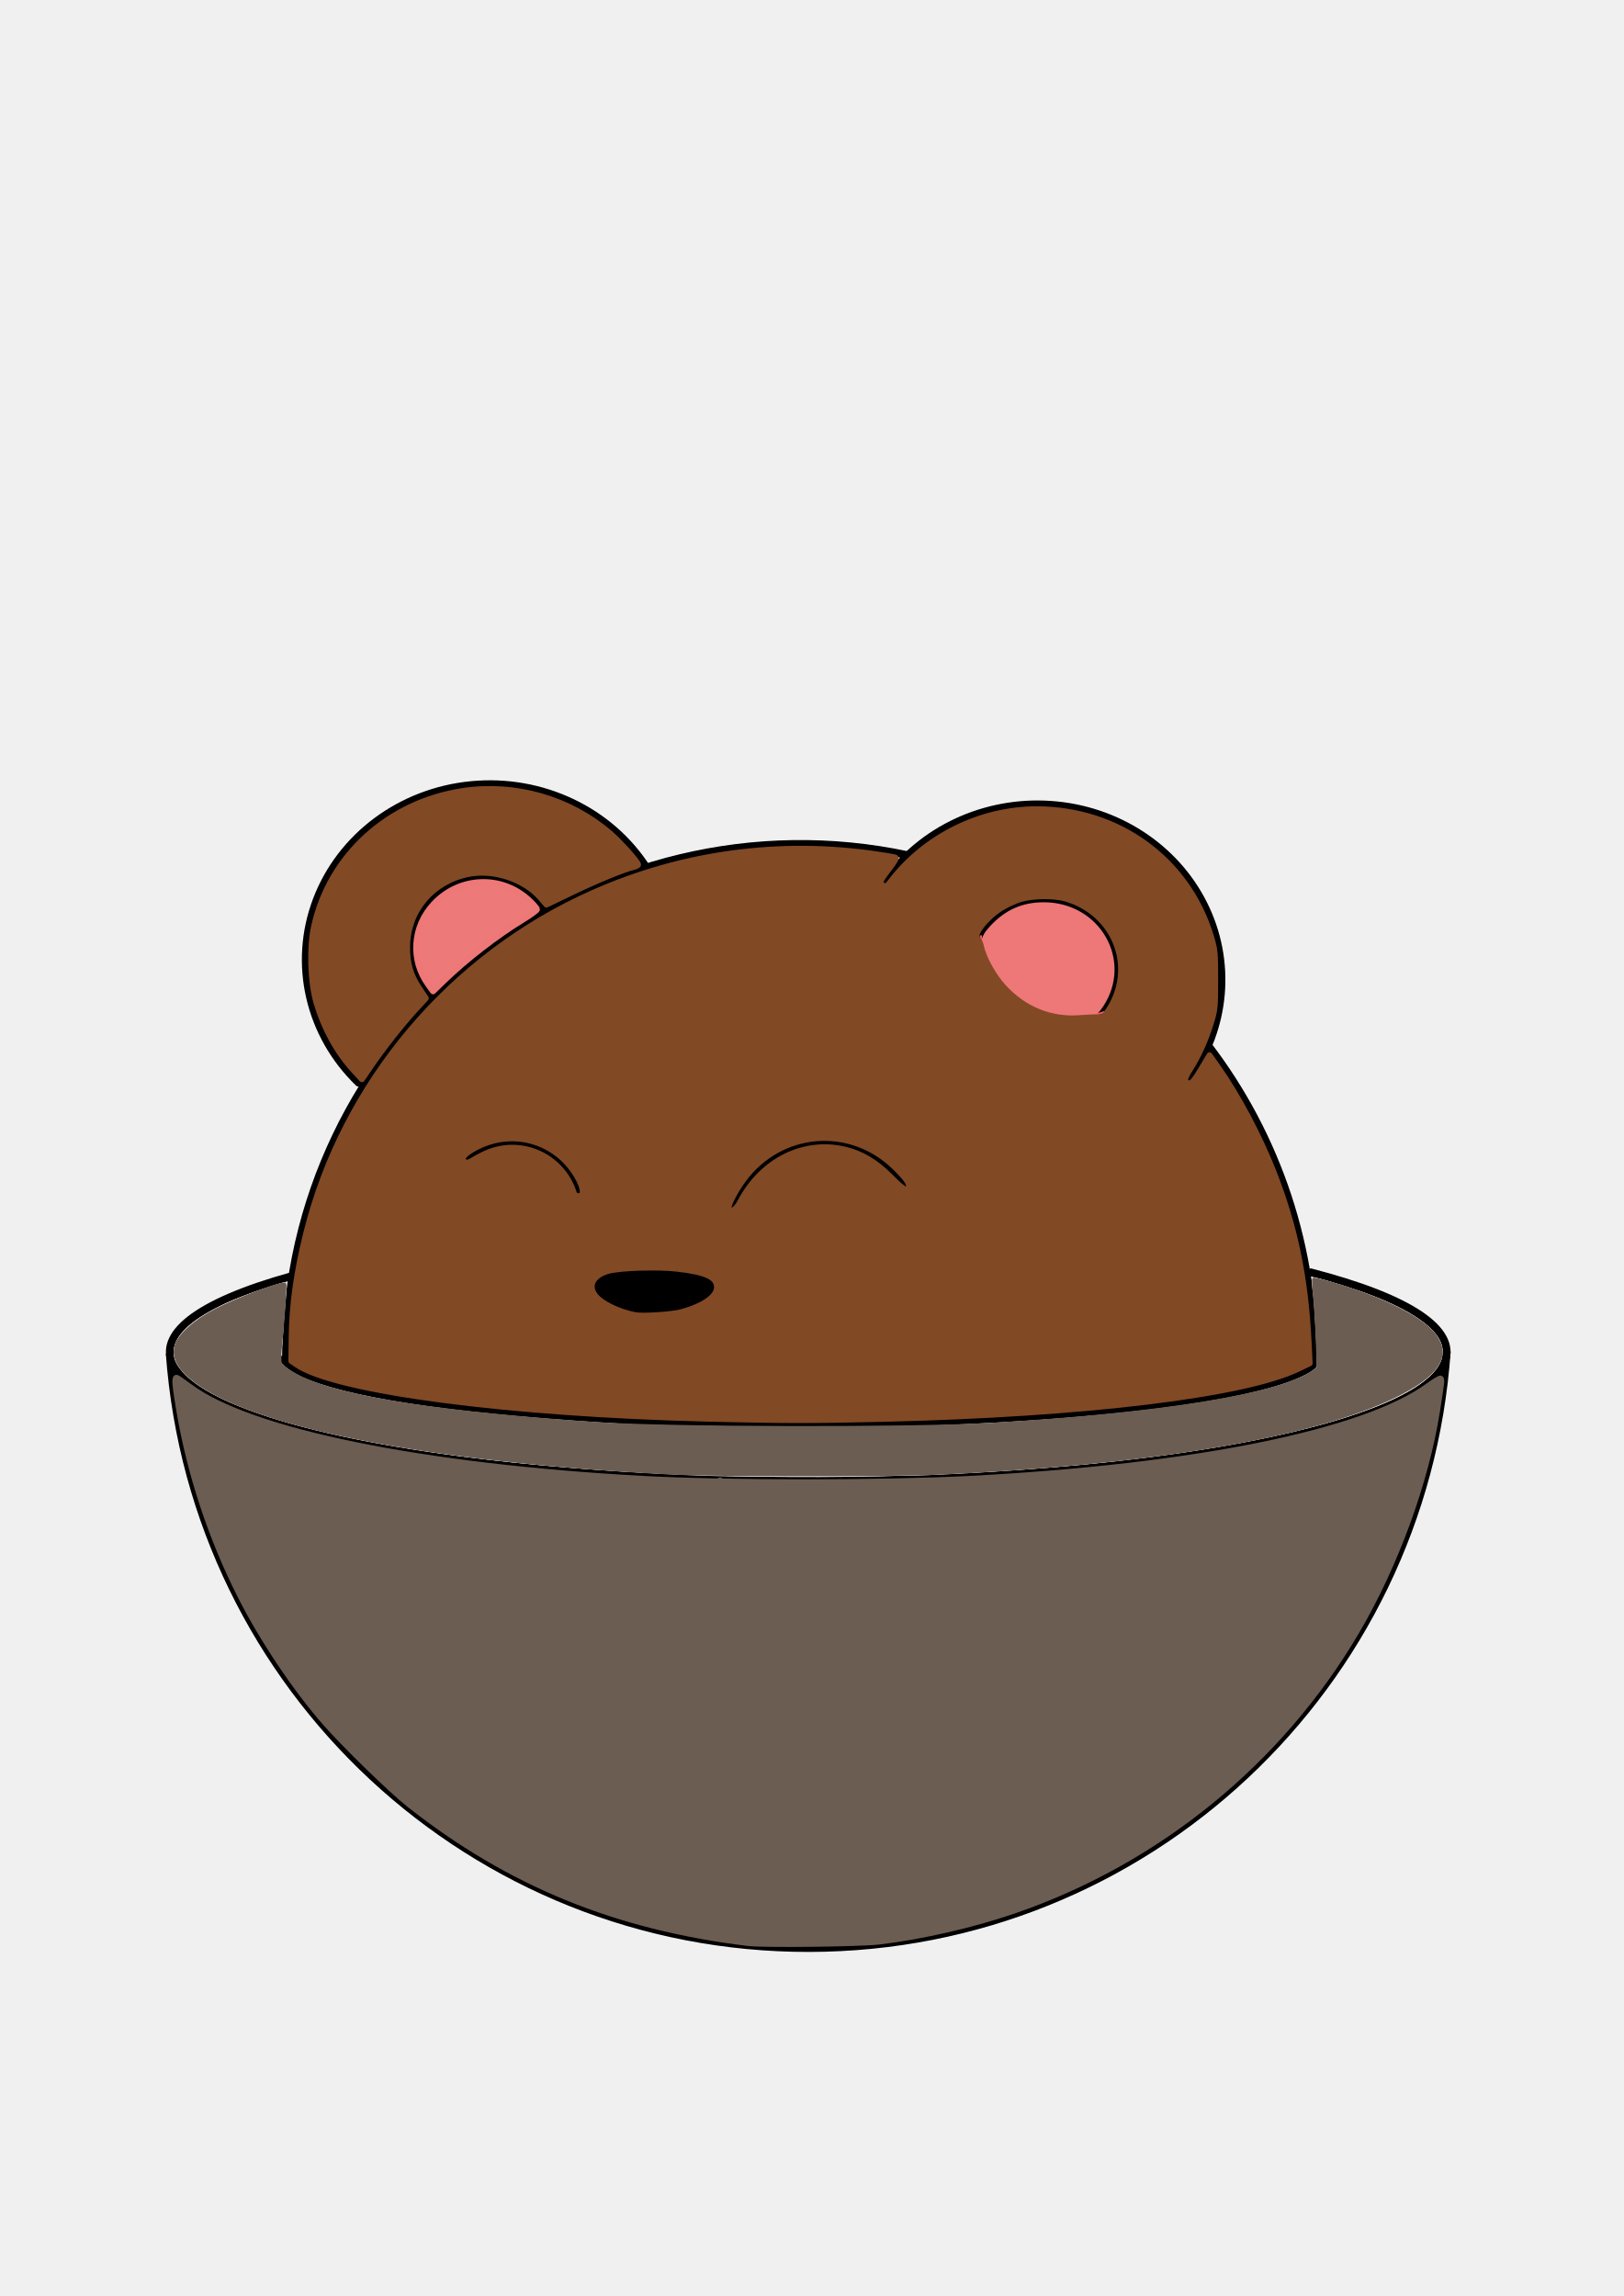
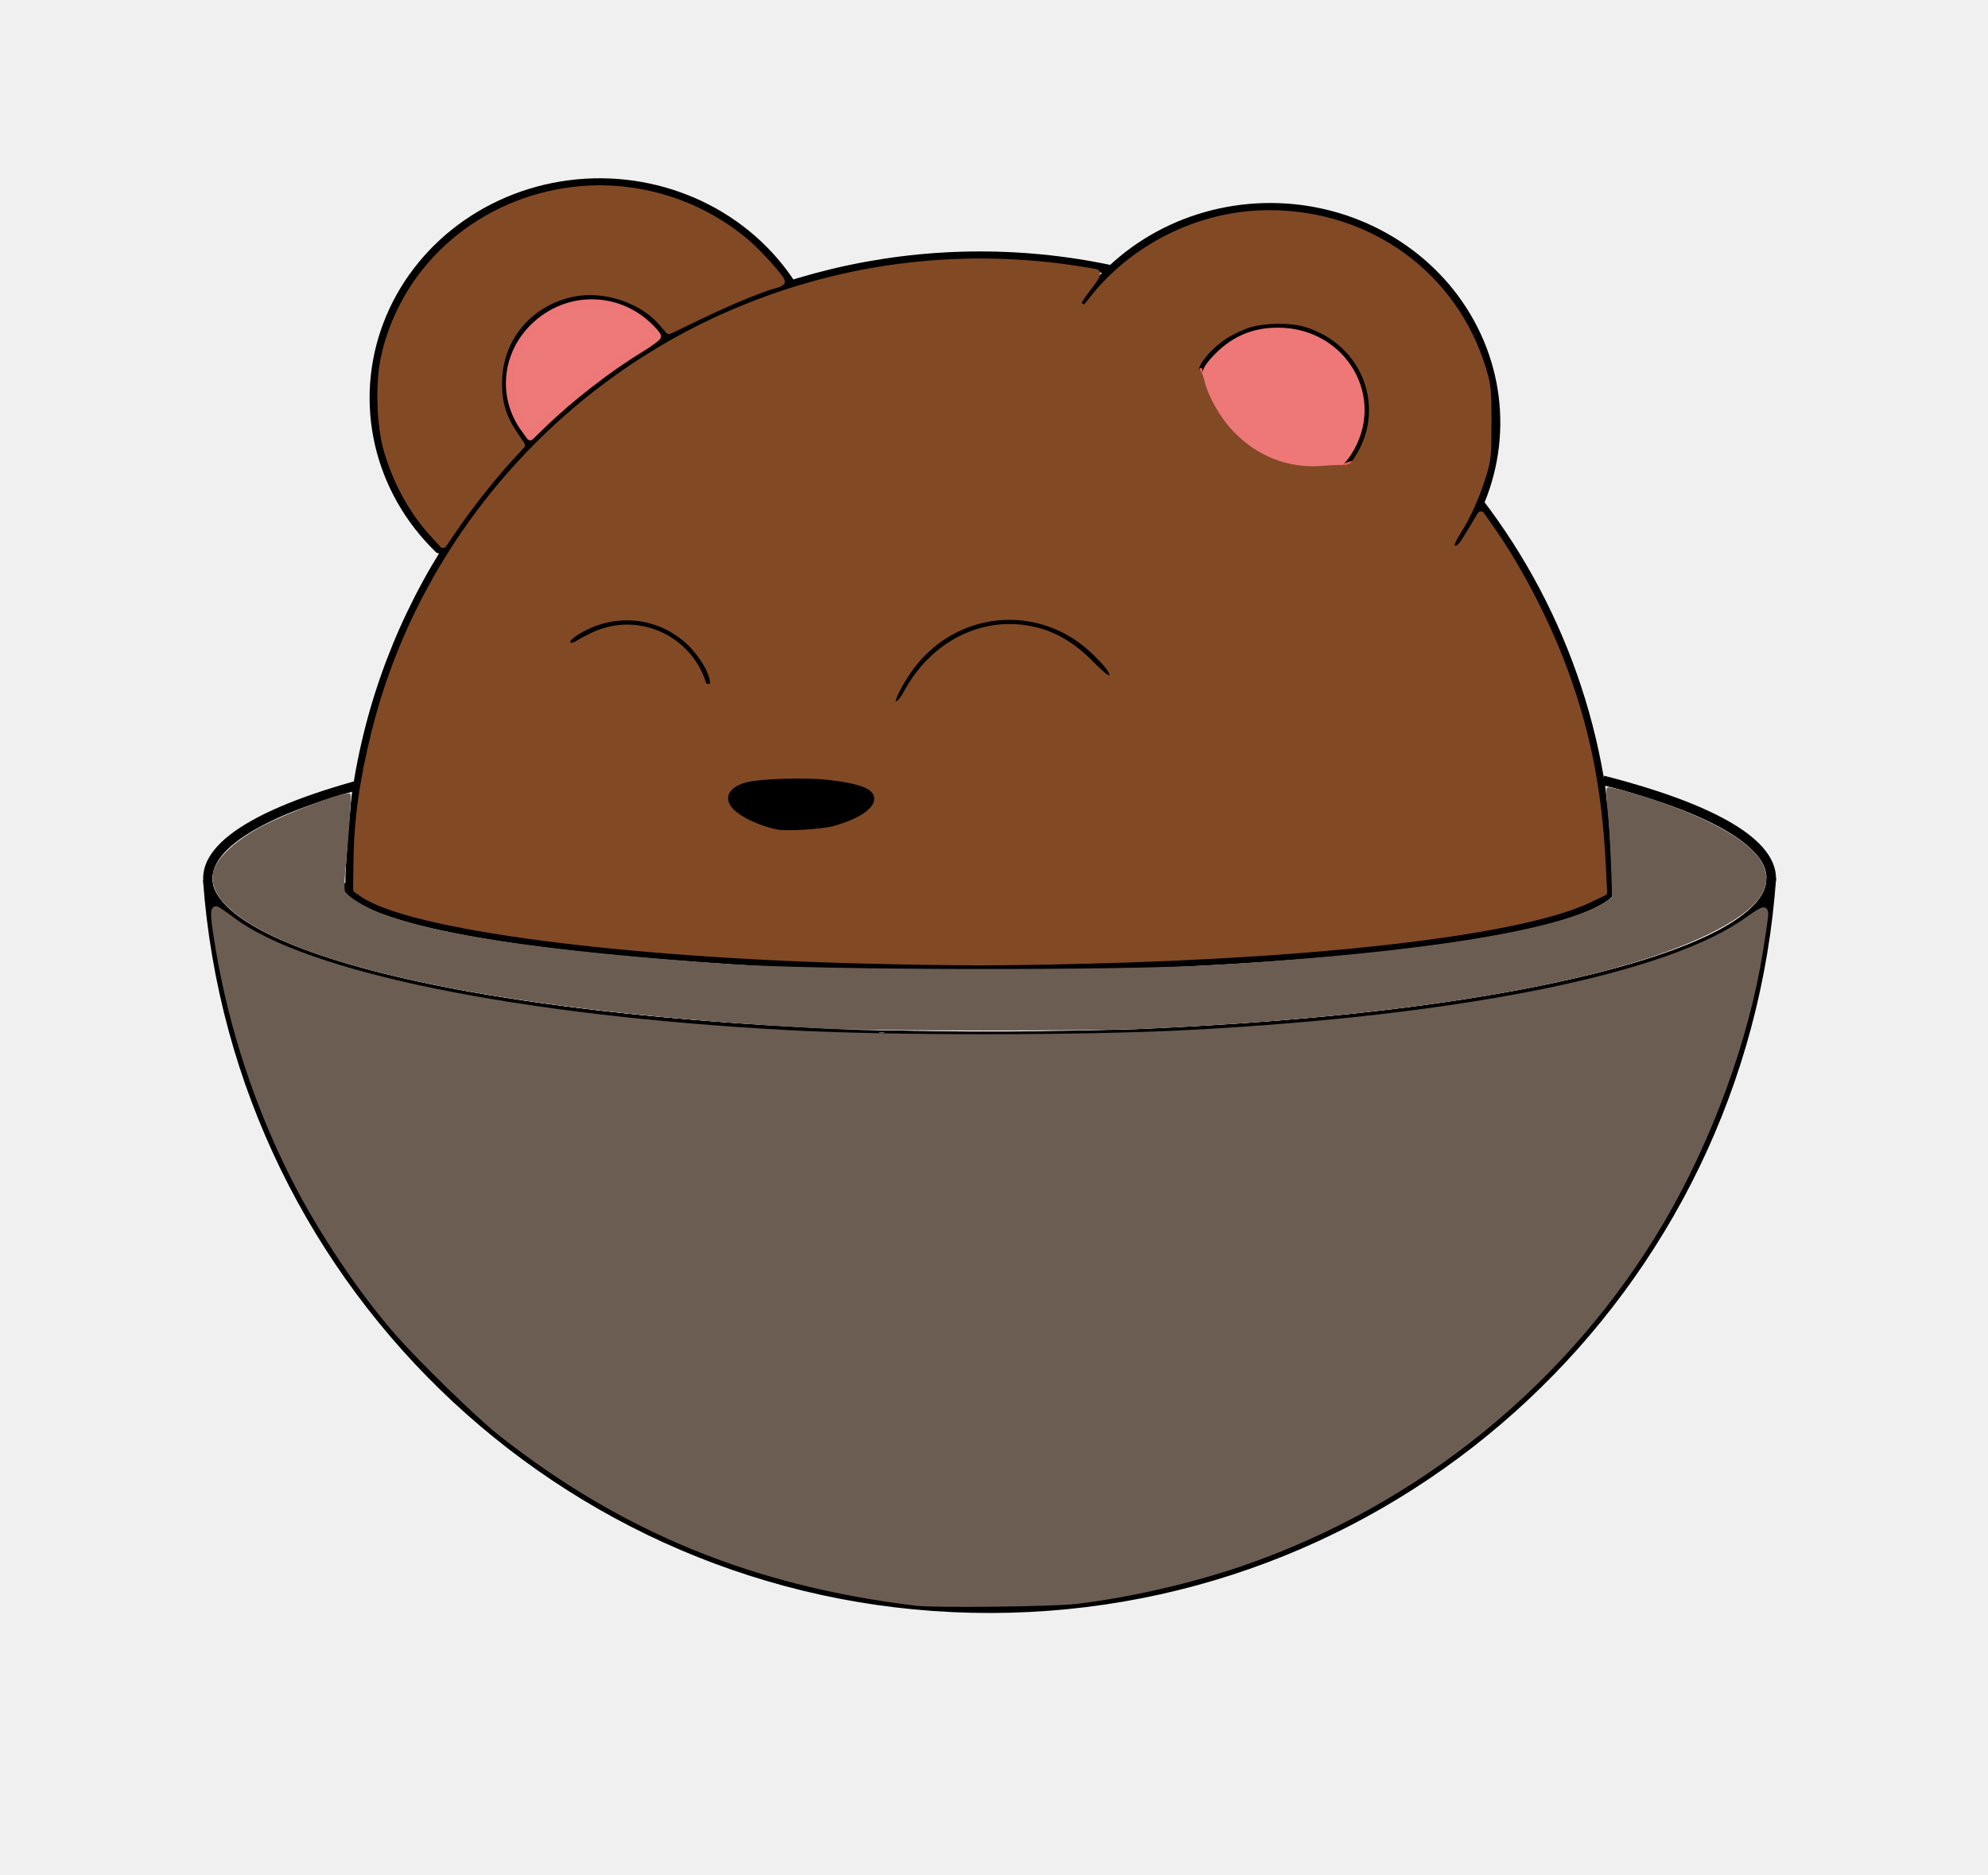
- <svg xmlns="http://www.w3.org/2000/svg" width="210mm" height="297mm" viewBox="0 0 210 297" version="1.1" id="svg5">
+ <svg xmlns="http://www.w3.org/2000/svg" width="210mm" height="198mm" viewBox="0 0 210 198" version="1.1" id="svg5">
  <defs id="defs2">
    <linearGradient id="linearGradient1344">
      <stop style="stop-color:#000000;stop-opacity:1;" offset="0" id="stop1342" />
    </linearGradient>
  </defs>
  <g id="layer1">
-     <path style="opacity:1;fill:none;fill-opacity:1;stroke:#000000;stroke-width:1;stroke-miterlimit:4;stroke-dasharray:none;stroke-opacity:1" id="path1318" d="m 187.121,174.784 a 82.8,83 0 0 1 -82.454,77.21 82.8,83 0 0 1 -82.722,-76.921" />
-     <path style="opacity:1;fill:none;stroke:#000000;stroke-width:1;stroke-miterlimit:4;stroke-dasharray:none;stroke-opacity:1" id="path4270" d="m 169.334,164.534 a 82.572,16.691 0 0 1 -7.962,22.452 82.572,16.691 0 0 1 -111.336,0.432 82.572,16.691 0 0 1 -12.22,-22.374" />
-     <path style="opacity:1;fill:none;stroke:#000000;stroke-width:1;stroke-linecap:round;stroke-miterlimit:4;stroke-dasharray:none;stroke-opacity:1" id="path4457" d="m 169.863,176.663 a 67.244,9.208 0 0 1 -69.273,7.6 67.244,9.208 0 0 1 -63.958,-8.428" />
-     <path style="opacity:1;fill:none;stroke:#000000;stroke-width:1;stroke-miterlimit:4;stroke-dasharray:none;stroke-opacity:1;stroke-linecap:round" id="path4561" d="M 36.987,175.506 A 66.543,66.343 0 0 1 61.653,123.948 66.543,66.343 0 0 1 117.365,110.613" />
-     <path style="opacity:1;fill:none;stroke:#000000;stroke-width:1;stroke-miterlimit:4;stroke-dasharray:none;stroke-opacity:1;stroke-linecap:round" id="path4561-6" d="m 156.163,135.118 a 66.343,66.343 0 0 1 13.699,41.545" />
-     <path style="fill:#000000;fill-opacity:1;stroke:#000000;stroke-width:1;stroke-linecap:butt;stroke-linejoin:miter;stroke-miterlimit:4;stroke-dasharray:none;stroke-opacity:1" d="m 77.983,165.276 c 2.697,-1.281 11.909,-0.922 13.818,0.538 1.909,1.46 -3.484,4.021 -8.09,3.842 -4.606,-0.179 -8.425,-3.099 -5.728,-4.38 z" id="path6932" />
-     <path style="opacity:1;fill:none;fill-opacity:1;stroke:#000000;stroke-width:1;stroke-linecap:round;stroke-miterlimit:4;stroke-dasharray:none;stroke-opacity:1" id="path6993" d="m 46.384,140.059 a 23.801,22.699 0 0 1 -5.426,-23.638 23.801,22.699 0 0 1 20.013,-14.874 23.801,22.699 0 0 1 22.709,10.793" />
-     <path style="opacity:1;fill:none;fill-opacity:1;stroke:#000000;stroke-width:1;stroke-miterlimit:4;stroke-dasharray:none;stroke-opacity:1;stroke-linejoin:round;stroke-linecap:round" id="path6993-5" d="m 114.451,114.05 a 23.801,22.699 0 0 1 21.475,-9.945 23.801,22.699 0 0 1 19.721,12.83 23.801,22.699 0 0 1 -1.873,22.697" />
-     <path style="opacity:1;fill:none;fill-opacity:1;stroke:#000000;stroke-width:1;stroke-miterlimit:4;stroke-dasharray:none;stroke-opacity:1;stroke-linecap:round" id="path6993-5-5" d="m 126.843,120.987 a 9.401,8.999 0 0 1 8.617,-4.558 9.401,8.999 0 0 1 8.14,5.301 9.401,8.999 0 0 1 -1.265,9.346" />
-     <path style="opacity:1;fill:none;fill-opacity:1;stroke:#000000;stroke-width:1;stroke-linecap:round;stroke-miterlimit:4;stroke-dasharray:none;stroke-opacity:1" id="path6993-3" d="m 55.855,128.955 a 9.301,9.099 0 0 1 -2.12,-9.475 9.301,9.099 0 0 1 7.821,-5.962 9.301,9.099 0 0 1 8.874,4.327" />
-     <path style="opacity:1;fill:none;fill-opacity:1;stroke:#000000;stroke-width:1;stroke-miterlimit:4;stroke-dasharray:none;stroke-opacity:1;stroke-linecap:round" id="path10696" d="m 60.456,149.847 a 8.883,8.434 0 0 1 8.473,-1.607 8.883,8.434 0 0 1 5.904,5.99" />
-     <path style="opacity:1;fill:none;fill-opacity:1;stroke:#000000;stroke-width:1;stroke-miterlimit:4;stroke-dasharray:none;stroke-opacity:1;stroke-linecap:round" id="path10696-1" d="m -116.98,153.334 a 13.045,14.277 0 0 1 11.767,-5.48 13.045,14.277 0 0 1 10.391,8.157" transform="scale(-1,1)" />
-     <path style="fill:none;stroke:#ee5a5a;stroke-width:0.265px;stroke-linecap:butt;stroke-linejoin:miter;stroke-opacity:1" d="m 126.843,120.987 c 0.459,3.469 2.494,6.698 5.426,8.607 2.932,1.909 6.708,2.466 10.066,1.483 0.186,-0.054 0.37,-0.113 0.553,-0.176" id="path21679" />
+     <path style="opacity:1;fill:none;fill-opacity:1;stroke:#000000;stroke-width:1;stroke-miterlimit:4;stroke-dasharray:none;stroke-opacity:1" id="path1318" d="M 187.121,92.684 A 82.8,83 0 0 1 104.667,169.894 82.8,83 0 0 1 21.945,92.973" />
+     <path style="opacity:1;fill:none;stroke:#000000;stroke-width:1;stroke-miterlimit:4;stroke-dasharray:none;stroke-opacity:1" id="path4270" d="M 169.334,82.434 A 82.572,16.691 0 0 1 161.372,104.886 82.572,16.691 0 0 1 50.036,105.318 82.572,16.691 0 0 1 37.816,82.944" />
+     <path style="opacity:1;fill:none;stroke:#000000;stroke-width:1;stroke-linecap:round;stroke-miterlimit:4;stroke-dasharray:none;stroke-opacity:1" id="path4457" d="M 169.863,94.563 A 67.244,9.208 0 0 1 100.59,102.163 67.244,9.208 0 0 1 36.632,93.735" />
+     <path style="opacity:1;fill:none;stroke:#000000;stroke-width:1;stroke-linecap:round;stroke-miterlimit:4;stroke-dasharray:none;stroke-opacity:1" id="path4561" d="M 36.987,93.406 A 66.543,66.343 0 0 1 61.653,41.847 66.543,66.343 0 0 1 117.365,28.512" />
+     <path style="opacity:1;fill:none;stroke:#000000;stroke-width:1;stroke-linecap:round;stroke-miterlimit:4;stroke-dasharray:none;stroke-opacity:1" id="path4561-6" d="M 156.163,53.018 A 66.343,66.343 0 0 1 169.863,94.563" />
+     <path style="fill:#000000;fill-opacity:1;stroke:#000000;stroke-width:1;stroke-linecap:butt;stroke-linejoin:miter;stroke-miterlimit:4;stroke-dasharray:none;stroke-opacity:1" d="m 77.983,83.176 c 2.697,-1.281 11.909,-0.922 13.818,0.538 1.909,1.46 -3.484,4.021 -8.09,3.842 -4.606,-0.179 -8.425,-3.099 -5.728,-4.38 z" id="path6932" />
+     <path style="opacity:1;fill:none;fill-opacity:1;stroke:#000000;stroke-width:1;stroke-linecap:round;stroke-miterlimit:4;stroke-dasharray:none;stroke-opacity:1" id="path6993" d="M 46.384,57.958 A 23.801,22.699 0 0 1 40.959,34.32 23.801,22.699 0 0 1 60.972,19.446 23.801,22.699 0 0 1 83.681,30.24" />
+     <path style="opacity:1;fill:none;fill-opacity:1;stroke:#000000;stroke-width:1;stroke-linecap:round;stroke-linejoin:round;stroke-miterlimit:4;stroke-dasharray:none;stroke-opacity:1" id="path6993-5" d="m 114.451,31.95 a 23.801,22.699 0 0 1 21.475,-9.945 23.801,22.699 0 0 1 19.721,12.83 23.801,22.699 0 0 1 -1.873,22.697" />
+     <path style="opacity:1;fill:none;fill-opacity:1;stroke:#000000;stroke-width:1;stroke-linecap:round;stroke-miterlimit:4;stroke-dasharray:none;stroke-opacity:1" id="path6993-5-5" d="m 126.843,38.886 a 9.401,8.999 0 0 1 8.617,-4.558 9.401,8.999 0 0 1 8.14,5.301 9.401,8.999 0 0 1 -1.265,9.346" />
+     <path style="opacity:1;fill:none;fill-opacity:1;stroke:#000000;stroke-width:1;stroke-linecap:round;stroke-miterlimit:4;stroke-dasharray:none;stroke-opacity:1" id="path6993-3" d="m 55.855,46.854 a 9.301,9.099 0 0 1 -2.12,-9.475 9.301,9.099 0 0 1 7.821,-5.962 9.301,9.099 0 0 1 8.874,4.327" />
+     <path style="opacity:1;fill:none;fill-opacity:1;stroke:#000000;stroke-width:1;stroke-linecap:round;stroke-miterlimit:4;stroke-dasharray:none;stroke-opacity:1" id="path10696" d="m 60.456,67.747 a 8.883,8.434 0 0 1 8.473,-1.607 8.883,8.434 0 0 1 5.904,5.99" />
+     <path style="opacity:1;fill:none;fill-opacity:1;stroke:#000000;stroke-width:1;stroke-linecap:round;stroke-miterlimit:4;stroke-dasharray:none;stroke-opacity:1" id="path10696-1" d="m -116.98,71.234 a 13.045,14.277 0 0 1 11.767,-5.48 13.045,14.277 0 0 1 10.391,8.157" transform="scale(-1,1)" />
+     <path style="fill:none;stroke:#ee5a5a;stroke-width:0.265px;stroke-linecap:butt;stroke-linejoin:miter;stroke-opacity:1" d="m 126.843,38.886 c 0.459,3.469 2.494,6.698 5.426,8.607 2.932,1.91 6.708,2.466 10.066,1.483 0.186,-0.054 0.37,-0.113 0.553,-0.176" id="path21679" />
    <path style="opacity:1;fill:none;fill-opacity:1;stroke:#ee5a5a;stroke-width:2.918;stroke-linecap:round;stroke-linejoin:round;stroke-miterlimit:4;stroke-dasharray:none;stroke-opacity:1" d="" id="path25471" transform="scale(0.2645833)" />
-     <path style="opacity:1;fill:none;fill-opacity:1;stroke:#ee7777;stroke-width:2.918;stroke-linecap:round;stroke-linejoin:round;stroke-miterlimit:4;stroke-dasharray:none;stroke-opacity:1" d="m 513.008,494.581 c -11.519,-3.316 -22.265,-11.948 -27.514,-22.103 -5.565,-10.765 -5.622,-13.062 -0.463,-18.658 7.098,-7.7 15.122,-11.269 25.275,-11.242 26.277,0.07 41.79,27.204 27.784,48.597 -1.863,2.846 -3.21,4.064 -4.855,4.393 -4.444,0.889 -15.6,0.344 -20.227,-0.988 z" id="path25510" transform="scale(0.2645833)" />
-     <path style="opacity:1;fill:#ee7777;fill-opacity:1;stroke:#ee7777;stroke-width:2.918;stroke-linecap:round;stroke-linejoin:round;stroke-miterlimit:4;stroke-dasharray:none;stroke-opacity:1" d="m 518.877,493.713 c -12.971,-1.451 -26.359,-11.329 -32.463,-23.951 -4.38,-9.058 -4.256,-10.019 2.107,-16.245 7.047,-6.895 11.688,-8.754 21.786,-8.724 8.451,0.025 13.018,1.454 19.238,6.02 4.734,3.475 9.606,10.6 10.88,15.911 2.087,8.702 -0.531,20.489 -5.611,25.261 -2.167,2.036 -7.757,2.642 -15.937,1.727 z" id="path26081" transform="scale(0.2645833)" />
-     <path style="opacity:1;fill:#ee7979;fill-opacity:1;stroke:#ee7777;stroke-width:2.918;stroke-linecap:round;stroke-linejoin:round;stroke-miterlimit:4;stroke-dasharray:none;stroke-opacity:1" d="m 209.318,481.372 c -8.759,-12.091 -7.639,-28.362 2.714,-39.43 12.682,-13.558 33.235,-14.311 46.705,-1.712 2.063,1.929 3.735,3.895 3.717,4.367 -0.018,0.473 -3.171,2.77 -7.005,5.106 -12.616,7.684 -27.85,19.496 -38.628,29.953 l -5.136,4.982 z" id="path26157" transform="scale(0.2645833)" />
-     <path style="opacity:1;fill:#824925;fill-opacity:1;stroke:#824925;stroke-width:2.918;stroke-linecap:round;stroke-linejoin:round;stroke-miterlimit:4;stroke-dasharray:none;stroke-opacity:1" d="m 346.177,693.591 c -97.708,-2.348 -181.991,-13.428 -201.157,-26.444 l -2.581,-1.753 0.139,-11.233 c 0.206,-16.608 2.399,-32.268 7.232,-51.639 18.243,-73.128 70.598,-135.158 140.092,-165.981 43.617,-19.346 91.243,-25.821 138.571,-18.841 4.458,0.658 8.562,1.35 9.12,1.539 0.676,0.229 -0.428,2.185 -3.308,5.866 -2.377,3.038 -4.202,5.881 -4.056,6.32 0.146,0.438 0.883,1.169 1.637,1.624 1.137,0.685 1.723,0.364 3.422,-1.875 16.732,-22.047 43.843,-35.521 71.452,-35.51 40.011,0.016 73.862,24.718 85.16,62.145 1.956,6.48 2.098,7.911 2.098,21.231 0,13.386 -0.133,14.714 -2.117,21.154 -2.52,8.178 -6.157,16.256 -10.085,22.396 -3.176,4.965 -3.335,7.018 -0.544,7.018 1.479,0 2.609,-1.307 5.903,-6.825 l 4.074,-6.825 3.999,5.667 c 9.865,13.982 20.289,33.587 27.232,51.217 10.471,26.589 15.639,51.559 17.202,83.113 l 0.522,10.543 -5.686,2.729 c -26.432,12.683 -103.963,22.068 -201.78,24.424 -34.852,0.84 -49.586,0.83 -86.542,-0.058 z m -13.049,-52.072 c 10.817,-2.969 17.37,-7.568 17.37,-12.19 0,-4.961 -5.271,-7.417 -19.453,-9.066 -9.549,-1.11 -27.884,-0.535 -33.707,1.058 -7.361,2.013 -10.136,7.084 -6.544,11.959 2.879,3.907 11.145,8.007 19.559,9.701 3.659,0.737 18.153,-0.194 22.775,-1.462 z M 362.045,587.302 c 10.619,-19.923 30.87,-29.964 50.907,-25.241 8.124,1.915 15.119,6.081 22.271,13.265 6.436,6.464 8.127,7.426 9.01,5.126 0.657,-1.712 -1.208,-4.406 -6.87,-9.928 -20.782,-20.265 -53.248,-18.649 -71.975,3.582 -4.584,5.442 -9.827,14.875 -9.19,16.535 0.979,2.551 3.463,1.133 5.847,-3.339 z m -77.169,-4.688 c 0,-3.753 -4.321,-11.172 -9.238,-15.862 -12.478,-11.902 -30.946,-13.59 -45.768,-4.184 -2.301,1.46 -3.667,2.881 -3.667,3.815 0,2.13 2.176,2.67 4.536,1.126 1.114,-0.729 3.834,-2.19 6.043,-3.248 17.407,-8.335 37.978,0.688 43.763,19.194 0.256,0.82 1.191,1.351 2.377,1.351 1.632,0 1.954,-0.361 1.954,-2.193 z m 251.814,-85.209 c 2.568,0.108 3.06,-0.218 5.197,-3.444 13.674,-20.644 3.519,-47.402 -20.72,-54.594 -5.948,-1.765 -16.392,-1.632 -22.609,0.289 -2.729,0.843 -7.034,2.871 -9.565,4.508 -7.457,4.82 -13.762,13.167 -11.16,14.775 0.513,0.317 1.267,2.063 1.676,3.88 1.317,5.862 6.084,14.445 11.011,19.825 10.07,10.997 23.223,16.293 37.543,15.117 3.185,-0.261 7.067,-0.422 8.627,-0.356 z" id="path26233" transform="scale(0.2645833)" />
-     <path style="opacity:1;fill:#824925;fill-opacity:1;stroke:#824925;stroke-width:2.918;stroke-linecap:round;stroke-linejoin:round;stroke-miterlimit:4;stroke-dasharray:none;stroke-opacity:1" d="m 172.932,523.282 c -8.17,-8.94 -14.454,-20.341 -18.215,-33.048 -2.944,-9.949 -3.479,-26.886 -1.178,-37.293 7.651,-34.607 36.314,-60.721 72.661,-66.201 25.701,-3.874 52.322,3.789 72.005,20.73 4.887,4.206 13.693,14.032 13.693,15.279 0,0.296 -0.955,0.777 -2.123,1.069 -5.225,1.307 -17.832,6.48 -29.733,12.199 l -12.942,6.219 -2.682,-3.134 c -7.945,-9.282 -23.129,-14.331 -35.512,-11.809 -17.687,3.602 -29.739,17.929 -29.91,35.555 -0.079,8.134 1.635,14.002 5.982,20.485 l 3.152,4.701 -5.269,5.731 c -6.385,6.945 -15.806,18.916 -21.652,27.512 l -4.312,6.34 z" id="path26309" transform="scale(0.2645833)" />
-     <path style="opacity:1;fill:#ffffff;fill-opacity:1;stroke:#ffffff;stroke-width:2.918;stroke-linecap:round;stroke-linejoin:round;stroke-miterlimit:4;stroke-dasharray:none;stroke-opacity:1" d="M 369.798,949.188 C 305.294,943.238 246.259,919.115 197.115,878.625 185.198,868.807 163.112,846.373 153.349,834.17 144.735,823.403 131.788,804.445 125.669,793.638 105.348,757.749 92.525,719.532 86.865,677.988 l -0.505,-3.707 4.878,3.969 c 14.201,11.552 48.943,23.406 91.345,31.167 61.23,11.207 130.391,16.642 211.92,16.654 111.118,0.016 208.37,-10.869 266.734,-29.854 17.527,-5.702 29.924,-11.779 40.059,-19.639 l 2.23,-1.729 -0.558,4.581 c -6.211,50.984 -28.296,104.814 -60.392,147.194 -50.679,66.92 -124.534,109.762 -208.699,121.063 -13.553,1.82 -51.092,2.699 -64.078,1.501 z" id="path26424" transform="scale(0.2645833)" />
-     <path style="opacity:1;fill:#ffffff;fill-opacity:1;stroke:#ffffff;stroke-width:1.134;stroke-linecap:round;stroke-linejoin:round;stroke-miterlimit:4;stroke-dasharray:none;stroke-opacity:1" d="M 343.936,720.94 C 235.228,716.679 150.551,703.197 109.241,683.574 96.71,677.622 87.439,669.9 85.831,664.078 c -2.396,-8.677 6.4,-17.889 25.513,-26.719 7.498,-3.464 27.512,-10.457 28.137,-9.831 0.221,0.221 0.035,3.988 -0.415,8.37 -0.45,4.382 -1.048,12.137 -1.33,17.232 -0.282,5.095 -0.856,9.697 -1.277,10.225 -1.998,2.509 4.881,8.18 14.361,11.839 25.855,9.979 77.017,17.068 156.059,21.624 22.556,1.3 120.438,1.808 147.908,0.768 95.372,-3.611 165.209,-13.465 185.789,-26.213 1.8,-1.115 3.422,-2.419 3.607,-2.899 0.528,-1.377 -0.943,-30.134 -1.885,-36.844 -0.468,-3.333 -0.685,-6.226 -0.482,-6.429 0.513,-0.513 10.447,2.342 22.441,6.45 18.448,6.318 33.078,14.808 37.961,22.028 3.082,4.556 3.126,9.823 0.121,14.364 -8.605,13.003 -41.178,26.006 -89.214,35.611 -43.341,8.667 -96.793,14.331 -160.721,17.031 -15.796,0.667 -93.311,0.85 -108.469,0.255 z" id="path26537" transform="scale(0.2645833)" />
+     <path style="opacity:1;fill:none;fill-opacity:1;stroke:#ee7777;stroke-width:0.772;stroke-linecap:round;stroke-linejoin:round;stroke-miterlimit:4;stroke-dasharray:none;stroke-opacity:1" d="m 135.733,48.758 c -3.048,-0.877 -5.891,-3.161 -7.28,-5.848 -1.472,-2.848 -1.487,-3.456 -0.123,-4.937 1.878,-2.037 4.001,-2.982 6.687,-2.974 6.952,0.019 11.057,7.198 7.351,12.858 -0.493,0.753 -0.849,1.075 -1.285,1.162 -1.176,0.235 -4.128,0.091 -5.352,-0.261 z" id="path25510" />
+     <path style="opacity:1;fill:#ee7777;fill-opacity:1;stroke:#ee7777;stroke-width:0.772;stroke-linecap:round;stroke-linejoin:round;stroke-miterlimit:4;stroke-dasharray:none;stroke-opacity:1" d="m 137.286,48.528 c -3.432,-0.384 -6.974,-2.997 -8.589,-6.337 -1.159,-2.397 -1.126,-2.651 0.557,-4.298 1.865,-1.824 3.092,-2.316 5.764,-2.308 2.236,0.007 3.444,0.385 5.09,1.593 1.252,0.919 2.542,2.805 2.879,4.21 0.552,2.302 -0.14,5.421 -1.484,6.684 -0.573,0.539 -2.052,0.699 -4.217,0.457 z" id="path26081" />
+     <path style="opacity:1;fill:#ee7979;fill-opacity:1;stroke:#ee7777;stroke-width:0.772;stroke-linecap:round;stroke-linejoin:round;stroke-miterlimit:4;stroke-dasharray:none;stroke-opacity:1" d="m 55.382,45.263 c -2.317,-3.199 -2.021,-7.504 0.718,-10.432 3.355,-3.587 8.793,-3.787 12.357,-0.453 0.546,0.511 0.988,1.031 0.983,1.156 -0.005,0.125 -0.839,0.733 -1.853,1.351 -3.338,2.033 -7.369,5.158 -10.22,7.925 l -1.359,1.318 z" id="path26157" />
+     <path style="opacity:1;fill:#824925;fill-opacity:1;stroke:#824925;stroke-width:0.772;stroke-linecap:round;stroke-linejoin:round;stroke-miterlimit:4;stroke-dasharray:none;stroke-opacity:1" d="M 91.593,101.412 C 65.741,100.791 43.441,97.86 38.37,94.416 l -0.683,-0.464 0.037,-2.972 c 0.055,-4.394 0.635,-8.538 1.913,-13.663 4.827,-19.348 18.679,-35.761 37.066,-43.916 11.54,-5.119 24.141,-6.832 36.664,-4.985 1.18,0.174 2.265,0.357 2.413,0.407 0.179,0.06 -0.113,0.578 -0.875,1.552 -0.629,0.804 -1.112,1.556 -1.073,1.672 0.039,0.116 0.234,0.309 0.433,0.43 0.301,0.181 0.456,0.096 0.905,-0.496 4.427,-5.833 11.6,-9.398 18.905,-9.395 10.586,0.004 19.543,6.54 22.532,16.442 0.518,1.714 0.555,2.093 0.555,5.617 0,3.542 -0.035,3.893 -0.56,5.597 -0.667,2.164 -1.629,4.301 -2.668,5.926 -0.84,1.314 -0.882,1.857 -0.144,1.857 0.391,0 0.69,-0.346 1.562,-1.806 l 1.078,-1.806 1.058,1.499 c 2.61,3.699 5.368,8.887 7.205,13.551 2.77,7.035 4.138,13.642 4.551,21.99 l 0.138,2.79 -1.505,0.722 c -6.993,3.356 -27.507,5.839 -53.388,6.462 -9.221,0.222 -13.12,0.22 -22.897,-0.015 z M 88.14,87.635 c 2.862,-0.785 4.596,-2.002 4.596,-3.225 0,-1.313 -1.395,-1.962 -5.147,-2.399 -2.526,-0.294 -7.378,-0.142 -8.918,0.28 -1.948,0.533 -2.682,1.874 -1.731,3.164 0.762,1.034 2.949,2.118 5.175,2.567 0.968,0.195 4.803,-0.051 6.026,-0.387 z M 95.791,73.29 c 2.81,-5.271 8.168,-7.928 13.469,-6.678 2.15,0.507 4,1.609 5.893,3.51 1.703,1.71 2.15,1.965 2.384,1.356 0.174,-0.453 -0.32,-1.166 -1.818,-2.627 -5.498,-5.362 -14.089,-4.934 -19.043,0.948 -1.213,1.44 -2.6,3.936 -2.432,4.375 0.259,0.675 0.916,0.3 1.547,-0.884 z M 75.373,72.05 c 0,-0.993 -1.143,-2.956 -2.444,-4.197 -3.301,-3.149 -8.188,-3.596 -12.11,-1.107 -0.609,0.386 -0.97,0.762 -0.97,1.009 0,0.564 0.576,0.706 1.2,0.298 0.295,-0.193 1.014,-0.58 1.599,-0.859 4.606,-2.205 10.048,0.182 11.579,5.079 0.068,0.217 0.315,0.357 0.629,0.357 0.432,0 0.517,-0.096 0.517,-0.58 z M 141.999,49.505 c 0.68,0.029 0.81,-0.058 1.375,-0.911 3.618,-5.462 0.931,-12.542 -5.482,-14.445 -1.574,-0.467 -4.337,-0.432 -5.982,0.076 -0.722,0.223 -1.861,0.76 -2.531,1.193 -1.973,1.275 -3.641,3.484 -2.953,3.909 0.136,0.084 0.335,0.546 0.443,1.027 0.348,1.551 1.61,3.822 2.913,5.245 2.664,2.91 6.144,4.311 9.933,4 0.843,-0.069 1.87,-0.112 2.283,-0.094 z" id="path26233" />
+     <path style="opacity:1;fill:#824925;fill-opacity:1;stroke:#824925;stroke-width:0.772;stroke-linecap:round;stroke-linejoin:round;stroke-miterlimit:4;stroke-dasharray:none;stroke-opacity:1" d="m 45.755,56.352 c -2.162,-2.365 -3.824,-5.382 -4.819,-8.744 -0.779,-2.632 -0.921,-7.114 -0.312,-9.867 2.024,-9.156 9.608,-16.066 19.225,-17.516 6.8,-1.025 13.844,1.003 19.051,5.485 1.293,1.113 3.623,3.713 3.623,4.042 0,0.078 -0.253,0.206 -0.562,0.283 -1.382,0.346 -4.718,1.714 -7.867,3.228 l -3.424,1.646 -0.71,-0.829 c -2.102,-2.456 -6.119,-3.792 -9.396,-3.124 -4.68,0.953 -7.868,4.744 -7.914,9.407 -0.021,2.152 0.433,3.705 1.583,5.42 l 0.834,1.244 -1.394,1.516 c -1.689,1.837 -4.182,5.005 -5.729,7.279 L 46.804,57.499 Z" id="path26309" />
+     <path style="opacity:1;fill:#ffffff;fill-opacity:1;stroke:#ffffff;stroke-width:0.772;stroke-linecap:round;stroke-linejoin:round;stroke-miterlimit:4;stroke-dasharray:none;stroke-opacity:1" d="m 97.843,169.039 c -17.067,-1.574 -32.686,-7.957 -45.689,-18.67 -3.153,-2.598 -8.997,-8.533 -11.58,-11.762 -2.279,-2.849 -5.705,-7.865 -7.323,-10.724 -5.377,-9.496 -8.769,-19.607 -10.267,-30.599 l -0.134,-0.981 1.291,1.05 c 3.757,3.056 12.949,6.193 24.168,8.246 16.201,2.965 34.499,4.403 56.07,4.406 29.4,0.004 55.131,-2.876 70.573,-7.899 4.637,-1.509 7.918,-3.117 10.599,-5.196 l 0.59,-0.458 -0.148,1.212 c -1.643,13.49 -7.487,27.732 -15.979,38.945 -13.409,17.706 -32.95,29.041 -55.218,32.031 -3.586,0.481 -13.518,0.714 -16.954,0.397 z" id="path26424" />
+     <path style="opacity:1;fill:#ffffff;fill-opacity:1;stroke:#ffffff;stroke-width:0.3;stroke-linecap:round;stroke-linejoin:round;stroke-miterlimit:4;stroke-dasharray:none;stroke-opacity:1" d="m 91,108.648 c -28.762,-1.127 -51.166,-4.694 -62.096,-9.886 -3.315,-1.575 -5.768,-3.618 -6.194,-5.158 -0.634,-2.296 1.693,-4.733 6.75,-7.069 1.984,-0.917 7.279,-2.767 7.445,-2.601 0.059,0.059 0.009,1.055 -0.11,2.215 -0.119,1.159 -0.277,3.211 -0.352,4.559 -0.074,1.348 -0.227,2.566 -0.338,2.705 -0.529,0.664 1.292,2.164 3.8,3.132 6.841,2.64 20.378,4.516 41.291,5.721 5.968,0.344 31.866,0.478 39.134,0.203 25.234,-0.956 43.712,-3.563 49.157,-6.935 0.476,-0.295 0.906,-0.64 0.954,-0.767 0.14,-0.364 -0.249,-7.973 -0.499,-9.748 -0.124,-0.882 -0.181,-1.647 -0.128,-1.701 0.136,-0.136 2.764,0.62 5.938,1.707 4.881,1.672 8.752,3.918 10.044,5.828 0.815,1.206 0.827,2.599 0.032,3.8 -2.277,3.441 -10.895,6.881 -23.604,9.422 -11.467,2.293 -25.61,3.792 -42.524,4.506 -4.179,0.176 -24.689,0.225 -28.699,0.068 z" id="path26537" />
    <path style="opacity:1;fill:#6c5d53;fill-opacity:1;stroke:#ffffff;stroke-width:8.253;stroke-linecap:round;stroke-linejoin:round;stroke-miterlimit:4;stroke-dasharray:none;stroke-opacity:1" d="" id="path31406" transform="scale(0.2645833)" />
-     <path style="opacity:1;fill:#6c5d53;fill-opacity:1;stroke:#6c5d53;stroke-width:2.918;stroke-linecap:round;stroke-linejoin:round;stroke-miterlimit:4;stroke-dasharray:none;stroke-opacity:1" d="m 365.938,949.961 c -64.622,-7.776 -116.946,-29.169 -165.985,-67.864 -8.577,-6.768 -31.205,-28.788 -40.799,-39.702 -14.522,-16.521 -30.784,-40.791 -41.464,-61.881 -14.492,-28.617 -24.76,-59.702 -30.063,-91.004 -2.002,-11.816 -2.35,-15.921 -1.35,-15.921 0.321,0 3.152,1.933 6.292,4.295 29.351,22.081 113.738,39.27 221.644,45.148 40.864,2.226 118.004,2.212 160.433,-0.03 109.675,-5.794 192.334,-22.593 223.585,-45.44 2.937,-2.147 5.607,-3.74 5.932,-3.539 0.648,0.401 0.522,1.552 -1.725,15.778 -5.506,34.852 -20.274,75.323 -39.312,107.731 -37.412,63.687 -97.185,112.415 -167.546,136.587 -20.229,6.949 -45.044,12.633 -65.949,15.106 -9.147,1.082 -56.292,1.626 -63.692,0.736 z" id="path32191" transform="scale(0.2645833)" />
-     <path style="opacity:1;fill:#6c5d53;fill-opacity:1;stroke:none;stroke-width:0.875;stroke-linecap:round;stroke-linejoin:round;stroke-miterlimit:4;stroke-dasharray:none;stroke-opacity:1" d="m 351.077,722.487 c 0.531,-0.214 1.399,-0.214 1.93,0 0.531,0.214 0.097,0.389 -0.965,0.389 -1.062,0 -1.496,-0.175 -0.965,-0.389 z" id="path32347" transform="scale(0.2645833)" />
-     <path style="opacity:1;fill:#6c5d53;fill-opacity:1;stroke:#6c5d53;stroke-width:0.875;stroke-linecap:round;stroke-linejoin:round;stroke-miterlimit:4;stroke-dasharray:none;stroke-opacity:1" d="M 330.039,720.603 C 203.521,714.235 114.233,695.815 90.289,671.142 c -4.218,-4.346 -5.748,-8.709 -4.578,-13.054 1.452,-5.391 9.209,-12.422 19.679,-17.837 10.767,-5.568 32.986,-13.829 34.127,-12.687 0.4,0.4 -0.763,17.299 -2.126,30.881 -0.42,4.187 -0.408,7.381 0.032,8.203 0.993,1.855 7.315,5.801 12.984,8.105 22.579,9.175 67.039,15.791 140.284,20.877 35.937,2.495 155.162,2.732 194.524,0.386 83.583,-4.981 140.613,-14.319 156.489,-25.624 l 2.396,-1.706 -0.495,-13.653 c -0.272,-7.509 -0.88,-17.199 -1.352,-21.533 -0.471,-4.334 -0.64,-8.097 -0.374,-8.363 0.266,-0.266 4.382,0.656 9.148,2.049 25.958,7.586 45.439,17.599 51.212,26.322 6.67,10.079 0.353,19.275 -20.159,29.344 -40.107,19.689 -120.724,33.191 -225.816,37.821 -20.195,0.89 -108.126,0.841 -126.226,-0.07 z" id="path32423" transform="scale(0.2645833)" />
+     <path style="opacity:1;fill:#6c5d53;fill-opacity:1;stroke:#6c5d53;stroke-width:0.772;stroke-linecap:round;stroke-linejoin:round;stroke-miterlimit:4;stroke-dasharray:none;stroke-opacity:1" d="M 96.821,169.244 C 79.723,167.186 65.879,161.526 52.904,151.288 c -2.269,-1.791 -8.256,-7.617 -10.795,-10.504 -3.842,-4.371 -8.145,-10.793 -10.971,-16.373 -3.834,-7.572 -6.551,-15.796 -7.954,-24.078 -0.53,-3.126 -0.622,-4.212 -0.357,-4.212 0.085,0 0.834,0.511 1.665,1.136 7.766,5.842 30.093,10.39 58.643,11.945 10.812,0.589 31.222,0.585 42.448,-0.008 29.018,-1.533 50.888,-5.978 59.157,-12.023 0.777,-0.568 1.483,-0.989 1.57,-0.936 0.171,0.106 0.138,0.411 -0.457,4.175 -1.457,9.221 -5.364,19.929 -10.401,28.504 -9.899,16.851 -25.713,29.743 -44.33,36.139 -5.352,1.839 -11.918,3.343 -17.449,3.997 -2.42,0.286 -14.894,0.43 -16.852,0.195 z" id="path32191" />
+     <path style="opacity:1;fill:#6c5d53;fill-opacity:1;stroke:none;stroke-width:0.232;stroke-linecap:round;stroke-linejoin:round;stroke-miterlimit:4;stroke-dasharray:none;stroke-opacity:1" d="m 92.889,109.058 c 0.14,-0.057 0.37,-0.057 0.511,0 0.14,0.057 0.026,0.103 -0.255,0.103 -0.281,0 -0.396,-0.046 -0.255,-0.103 z" id="path32347" />
+     <path style="opacity:1;fill:#6c5d53;fill-opacity:1;stroke:#6c5d53;stroke-width:0.232;stroke-linecap:round;stroke-linejoin:round;stroke-miterlimit:4;stroke-dasharray:none;stroke-opacity:1" d="m 87.323,108.559 c -33.475,-1.685 -57.099,-6.559 -63.434,-13.087 -1.116,-1.15 -1.521,-2.304 -1.211,-3.454 0.384,-1.426 2.437,-3.287 5.207,-4.719 2.849,-1.473 8.728,-3.659 9.03,-3.357 0.106,0.106 -0.202,4.577 -0.562,8.17 -0.111,1.108 -0.108,1.953 0.009,2.17 0.263,0.491 1.935,1.535 3.435,2.144 5.974,2.427 17.737,4.178 37.117,5.524 9.508,0.66 41.053,0.723 51.468,0.102 22.115,-1.318 37.204,-3.789 41.404,-6.78 l 0.634,-0.451 -0.131,-3.612 c -0.072,-1.987 -0.233,-4.551 -0.358,-5.697 -0.125,-1.147 -0.169,-2.142 -0.099,-2.213 0.07,-0.07 1.16,0.174 2.42,0.542 6.868,2.007 12.022,4.656 13.55,6.964 1.765,2.667 0.093,5.1 -5.334,7.764 -10.612,5.209 -31.941,8.782 -59.747,10.007 -5.343,0.235 -28.608,0.223 -33.397,-0.018 z" id="path32423" />
  </g>
</svg>
